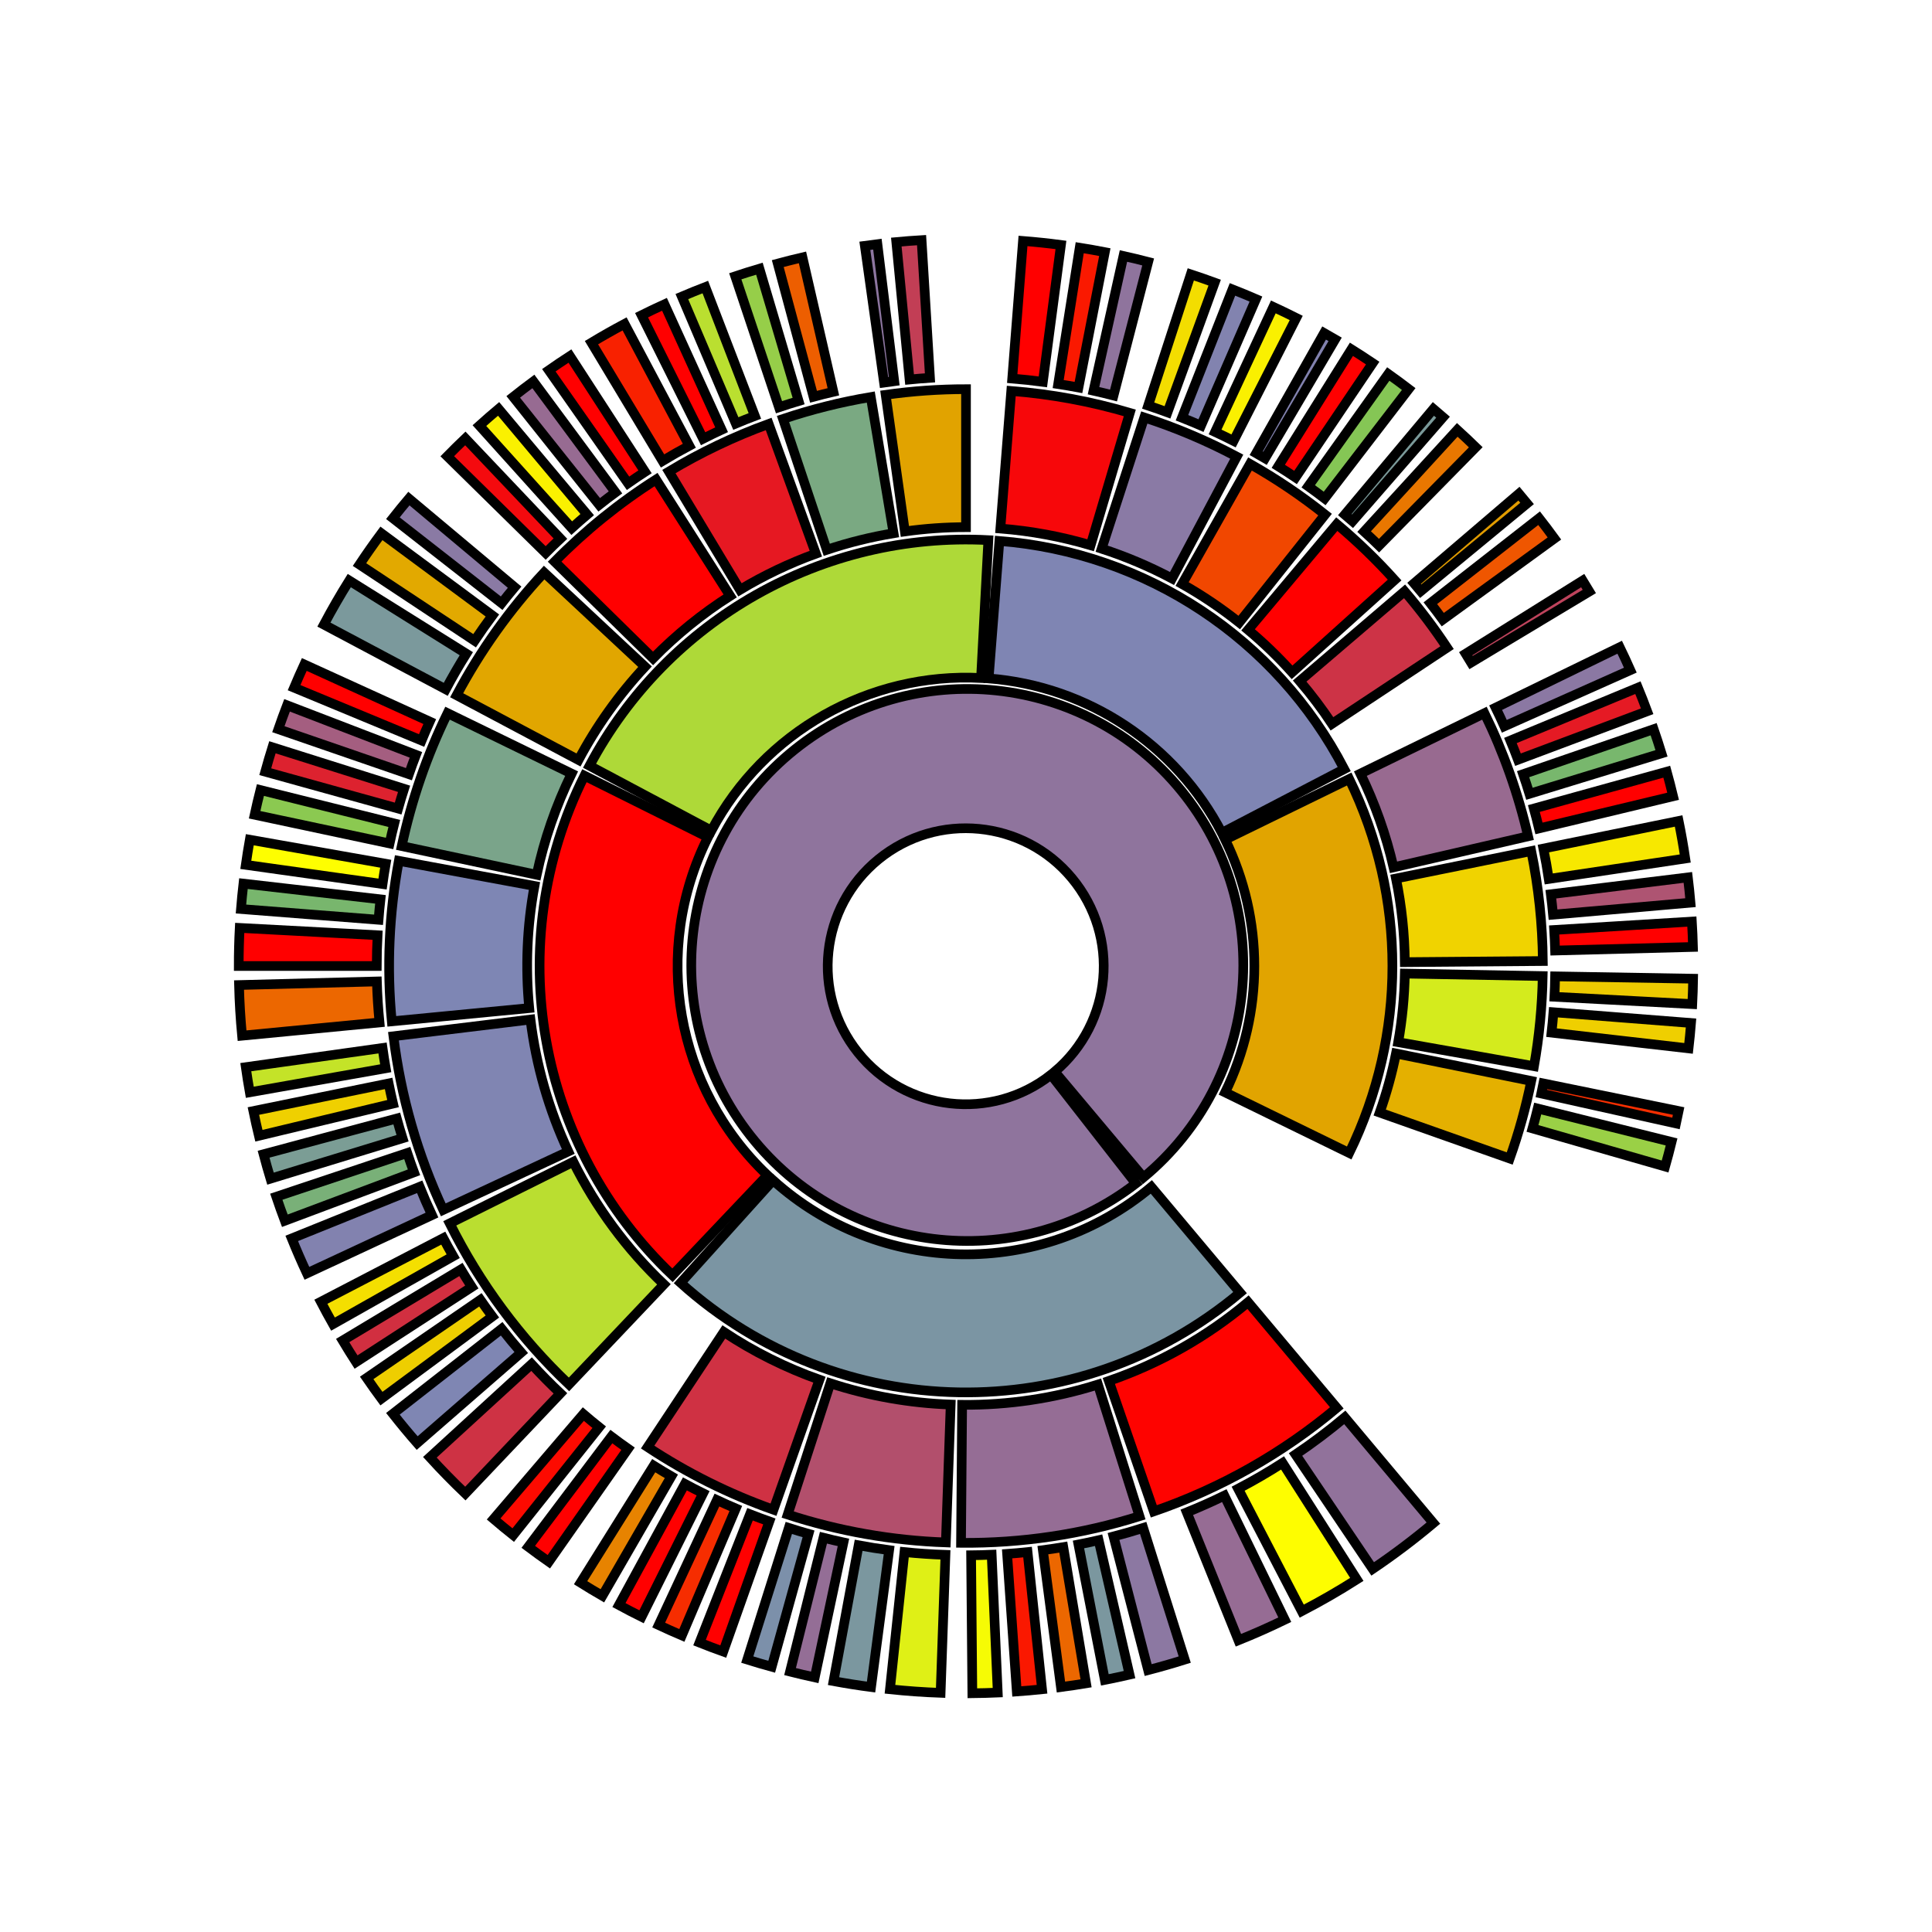
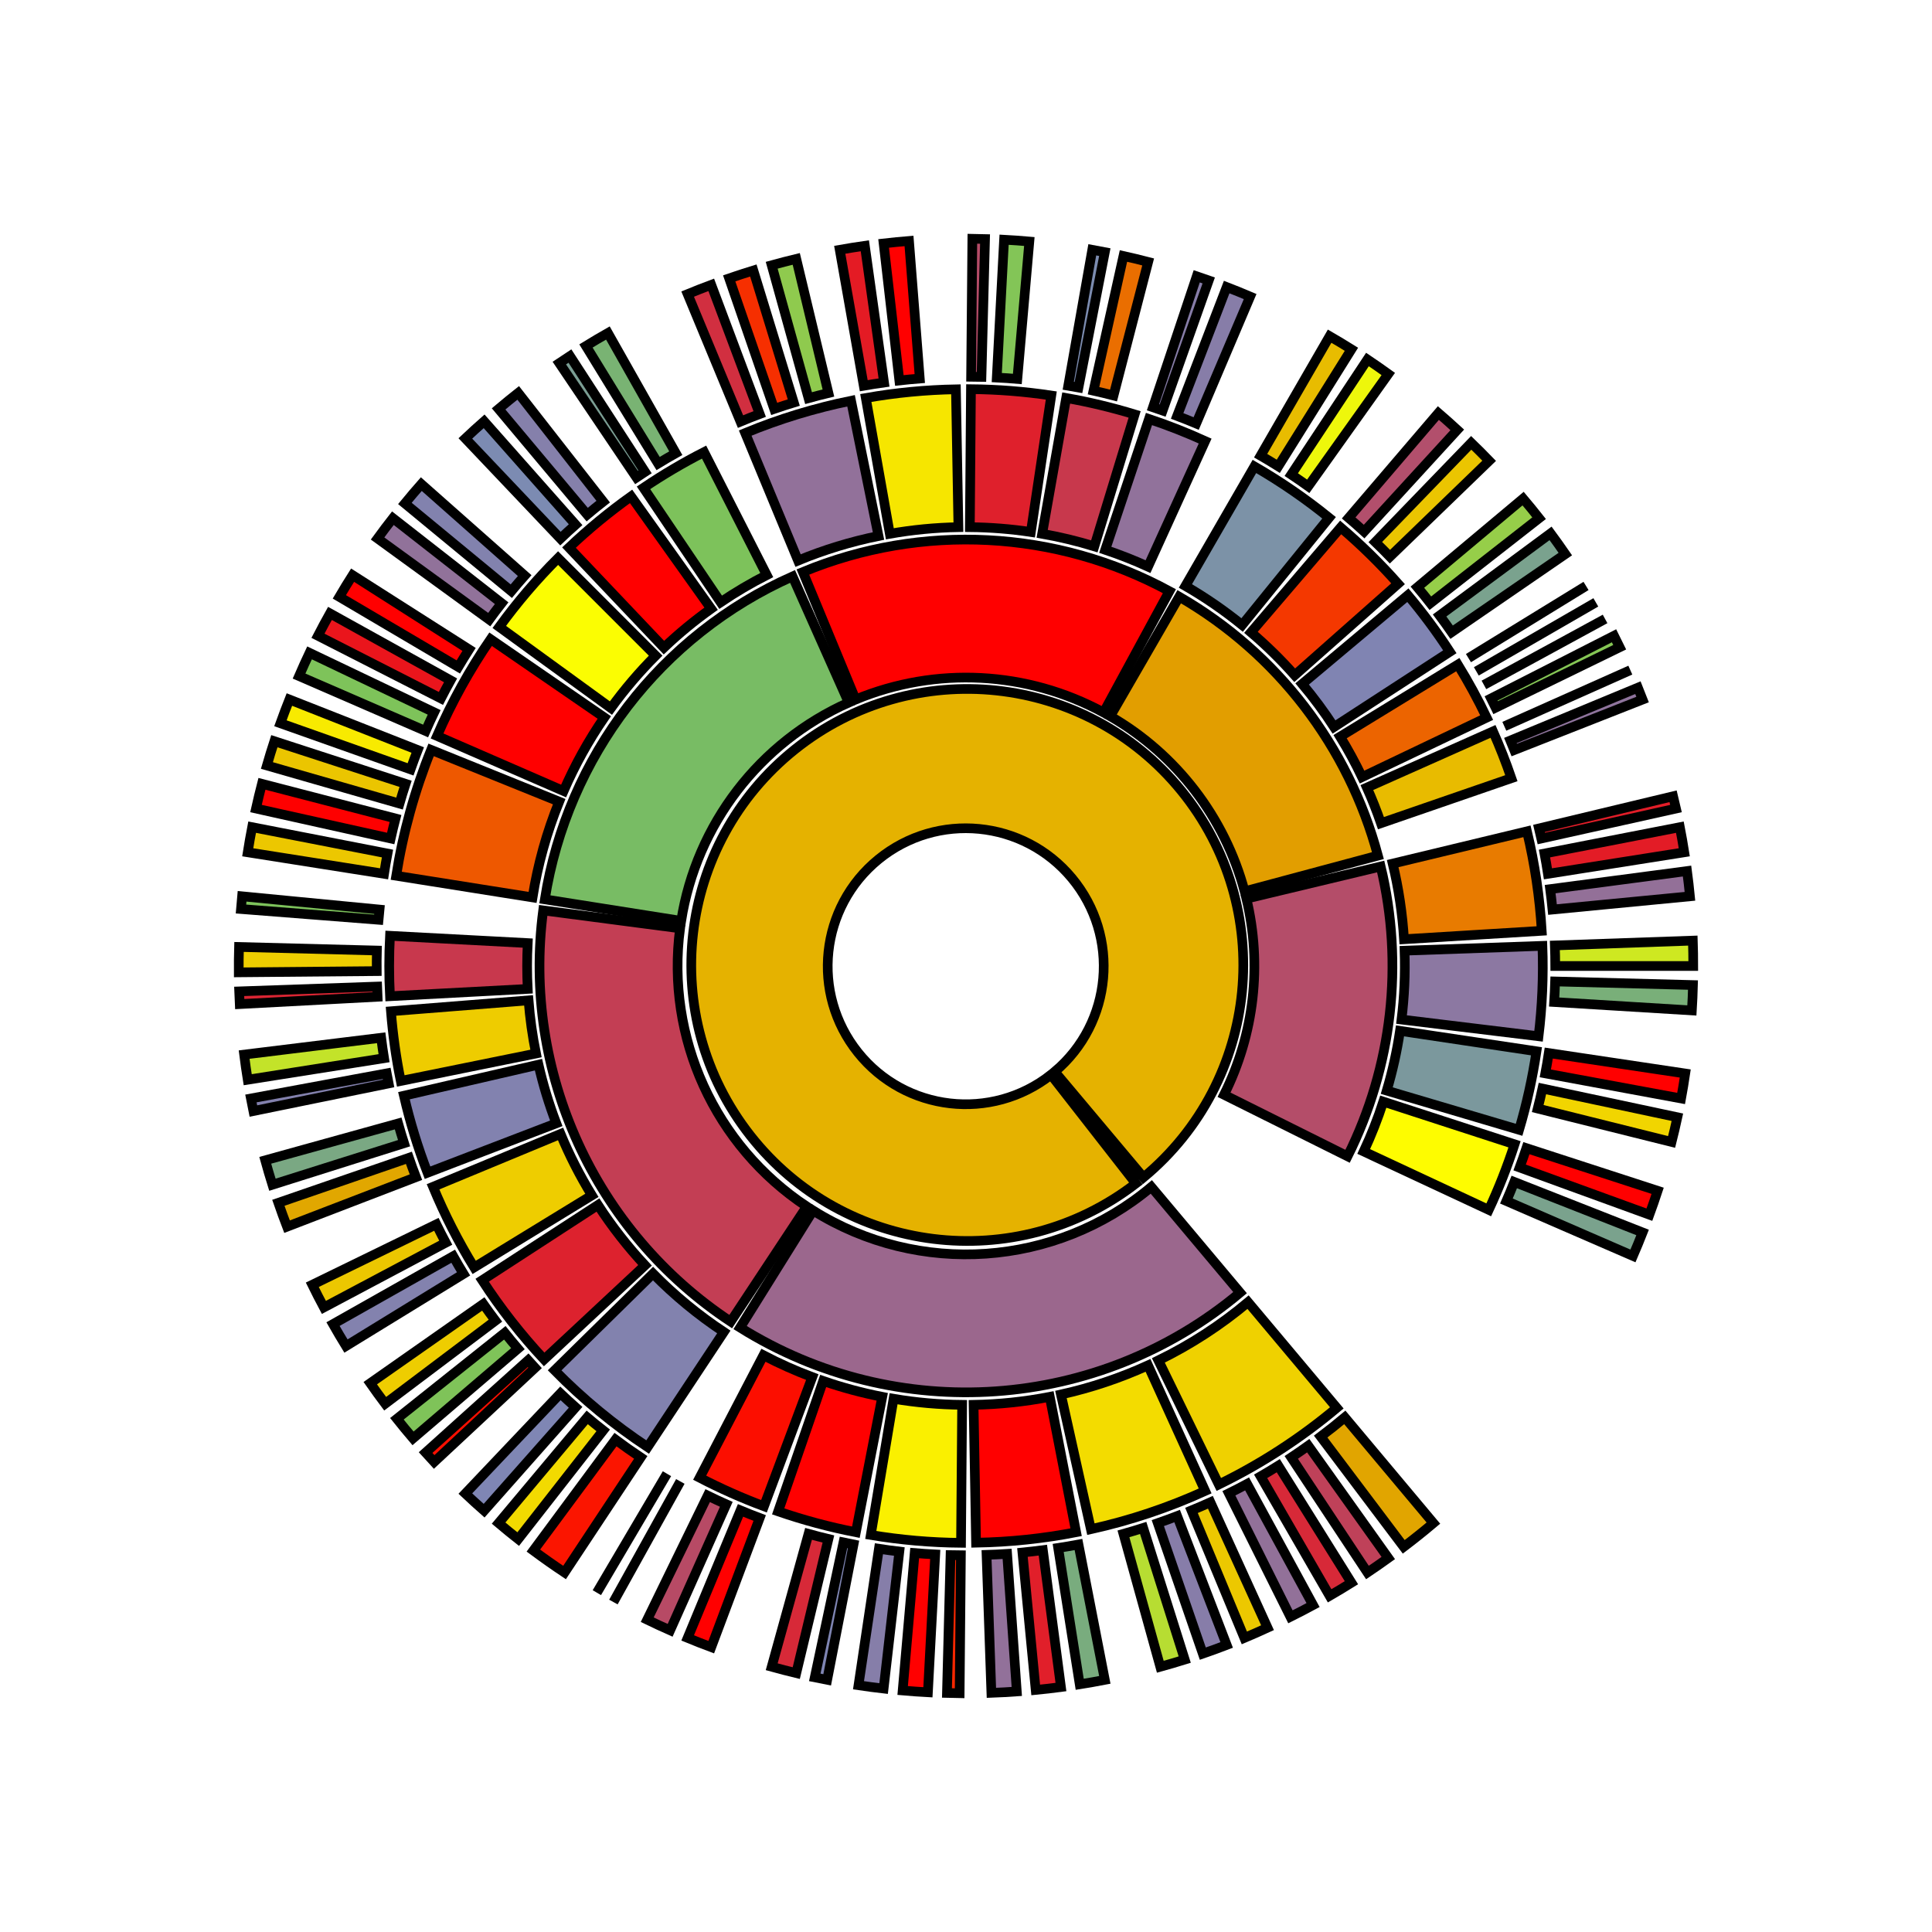
<svg xmlns="http://www.w3.org/2000/svg" width="600" height="600.0" viewBox="-7.0 -7.0 14 14">
  <defs>
</defs>
-   <path d="M0.643,0.766 A1.0,1.0,0,1,0,0.616,0.788 L1.231,1.576 A2.0,2.0,0,1,1,1.286,1.532 Z" fill="#8f749d" stroke="black" stroke-width="0.07" />
-   <path d="M-1.398,1.553 A2.09,2.09,0,0,0,1.343,1.601 L1.986,2.367 A3.09,3.09,0,0,1,-2.068,2.296 Z" fill="#7b95a3" stroke="black" stroke-width="0.07" />
-   <path d="M-1.87,-0.933 A2.09,2.09,0,0,0,-1.439,1.516 L-2.127,2.241 A3.09,3.09,0,0,1,-2.765,-1.379 Z" fill="#ff0000" stroke="black" stroke-width="0.07" />
-   <path d="M0.109,-2.087 A2.09,2.09,0,0,0,-1.845,-0.981 L-2.728,-1.451 A3.09,3.09,0,0,1,0.162,-3.086 Z" fill="#aed938" stroke="black" stroke-width="0.07" />
-   <path d="M1.854,-0.965 A2.09,2.09,0,0,0,0.164,-2.084 L0.242,-3.08 A3.09,3.09,0,0,1,2.741,-1.427 Z" fill="#7f85b3" stroke="black" stroke-width="0.07" />
-   <path d="M1.878,0.916 A2.09,2.09,0,0,0,1.878,-0.916 L2.777,-1.355 A3.09,3.09,0,0,1,2.777,1.355 Z" fill="#e1a400" stroke="black" stroke-width="0.07" />
-   <path d="M1.035,3.007 A3.18,3.18,0,0,0,2.044,2.436 L2.687,3.202 A4.18,4.18,0,0,1,1.361,3.952 Z" fill="#fe0300" stroke="black" stroke-width="0.07" />
-   <path d="M-0.028,3.18 A3.18,3.18,0,0,0,0.956,3.033 L1.257,3.987 A4.18,4.18,0,0,1,-0.036,4.18 Z" fill="#956d95" stroke="black" stroke-width="0.07" />
-   <path d="M-0.983,3.024 A3.18,3.18,0,0,0,-0.111,3.178 L-0.146,4.177 A4.18,4.18,0,0,1,-1.292,3.975 Z" fill="#b24f6c" stroke="black" stroke-width="0.07" />
-   <path d="M-1.755,2.652 A3.18,3.18,0,0,0,-1.062,2.998 L-1.395,3.94 A4.18,4.18,0,0,1,-2.307,3.486 Z" fill="#cf3143" stroke="black" stroke-width="0.07" />
-   <path d="M-2.846,1.419 A3.18,3.18,0,0,0,-2.189,2.307 L-2.877,3.032 A4.18,4.18,0,0,1,-3.741,1.865 Z" fill="#bade30" stroke="black" stroke-width="0.07" />
-   <path d="M-3.156,0.388 A3.18,3.18,0,0,0,-2.882,1.344 L-3.788,1.767 A4.18,4.18,0,0,1,-4.149,0.509 Z" fill="#8085b2" stroke="black" stroke-width="0.07" />
-   <path d="M-3.127,-0.58 A3.18,3.18,0,0,0,-3.165,0.305 L-4.161,0.401 A4.18,4.18,0,0,1,-4.11,-0.762 Z" fill="#7e86b4" stroke="black" stroke-width="0.07" />
-   <path d="M-2.858,-1.394 A3.18,3.18,0,0,0,-3.111,-0.661 L-4.089,-0.869 A4.18,4.18,0,0,1,-3.757,-1.832 Z" fill="#7aa48a" stroke="black" stroke-width="0.07" />
-   <path d="M-2.326,-2.169 A3.18,3.18,0,0,0,-2.808,-1.493 L-3.691,-1.962 A4.18,4.18,0,0,1,-3.057,-2.851 Z" fill="#e1a600" stroke="black" stroke-width="0.07" />
-   <path d="M-1.709,-2.682 A3.18,3.18,0,0,0,-2.268,-2.229 L-2.981,-2.93 A4.18,4.18,0,0,1,-2.246,-3.525 Z" fill="#ff0000" stroke="black" stroke-width="0.07" />
-   <path d="M-1.088,-2.988 A3.18,3.18,0,0,0,-1.638,-2.726 L-2.153,-3.583 A4.18,4.18,0,0,1,-1.43,-3.928 Z" fill="#e61822" stroke="black" stroke-width="0.07" />
-   <path d="M-0.525,-3.136 A3.18,3.18,0,0,0,-1.009,-3.016 L-1.326,-3.964 A4.18,4.18,0,0,1,-0.69,-4.123 Z" fill="#7aa982" stroke="black" stroke-width="0.07" />
-   <path d="M1.9471884106442917e-16,-3.18 A3.18,3.18,0,0,0,-0.443,-3.149 L-0.582,-4.139 A4.18,4.18,0,0,1,2.559511810217968e-16,-4.18 Z" fill="#e1a300" stroke="black" stroke-width="0.07" />
-   <path d="M0.903,-3.049 A3.18,3.18,0,0,0,0.249,-3.17 L0.328,-4.167 A4.18,4.18,0,0,1,1.187,-4.008 Z" fill="#f7070a" stroke="black" stroke-width="0.07" />
-   <path d="M1.493,-2.808 A3.18,3.18,0,0,0,0.983,-3.024 L1.292,-3.975 A4.18,4.18,0,0,1,1.962,-3.691 Z" fill="#8a7aa5" stroke="black" stroke-width="0.07" />
-   <path d="M1.98,-2.489 A3.18,3.18,0,0,0,1.566,-2.768 L2.058,-3.638 A4.18,4.18,0,0,1,2.602,-3.271 Z" fill="#f14700" stroke="black" stroke-width="0.07" />
-   <path d="M2.363,-2.128 A3.18,3.18,0,0,0,2.044,-2.436 L2.687,-3.202 A4.18,4.18,0,0,1,3.106,-2.797 Z" fill="#ff0000" stroke="black" stroke-width="0.07" />
-   <path d="M2.652,-1.755 A3.18,3.18,0,0,0,2.418,-2.065 L3.178,-2.715 A4.18,4.18,0,0,1,3.486,-2.307 Z" fill="#cd3346" stroke="black" stroke-width="0.07" />
-   <path d="M3.098,-0.715 A3.18,3.18,0,0,0,2.858,-1.394 L3.757,-1.832 A4.18,4.18,0,0,1,4.073,-0.94 Z" fill="#986a90" stroke="black" stroke-width="0.07" />
-   <path d="M3.18,-0.028 A3.18,3.18,0,0,0,3.116,-0.634 L4.096,-0.833 A4.18,4.18,0,0,1,4.18,-0.036 Z" fill="#f0d300" stroke="black" stroke-width="0.07" />
-   <path d="M3.132,0.552 A3.18,3.18,0,0,0,3.18,0.055 L4.179,0.073 A4.18,4.18,0,0,1,4.116,0.726 Z" fill="#d4eb1d" stroke="black" stroke-width="0.07" />
-   <path d="M2.998,1.062 A3.18,3.18,0,0,0,3.116,0.634 L4.096,0.833 A4.18,4.18,0,0,1,3.94,1.395 Z" fill="#e4b000" stroke="black" stroke-width="0.07" />
-   <path d="M2.388,3.54 A4.27,4.27,0,0,0,2.745,3.271 L3.387,4.037 A5.27,5.27,0,0,1,2.947,4.369 Z" fill="#91729b" stroke="black" stroke-width="0.07" />
-   <path d="M1.972,3.788 A4.27,4.27,0,0,0,2.294,3.601 L2.832,4.445 A5.27,5.27,0,0,1,2.433,4.675 Z" fill="#fefd00" stroke="black" stroke-width="0.07" />
-   <path d="M1.6,3.959 A4.27,4.27,0,0,0,1.872,3.838 L2.31,4.737 A5.27,5.27,0,0,1,1.974,4.886 Z" fill="#966c94" stroke="black" stroke-width="0.07" />
-   <path d="M1.069,4.134 A4.27,4.27,0,0,0,1.284,4.072 L1.585,5.026 A5.27,5.27,0,0,1,1.32,5.102 Z" fill="#8c78a2" stroke="black" stroke-width="0.07" />
-   <path d="M0.815,4.192 A4.27,4.27,0,0,0,0.961,4.161 L1.185,5.135 A5.27,5.27,0,0,1,1.006,5.173 Z" fill="#7b979f" stroke="black" stroke-width="0.07" />
-   <path d="M0.557,4.233 A4.27,4.27,0,0,0,0.705,4.211 L0.87,5.198 A5.27,5.27,0,0,1,0.688,5.225 Z" fill="#ec6700" stroke="black" stroke-width="0.07" />
-   <path d="M0.298,4.26 A4.27,4.27,0,0,0,0.446,4.247 L0.551,5.241 A5.27,5.27,0,0,1,0.368,5.257 Z" fill="#fa1800" stroke="black" stroke-width="0.07" />
-   <path d="M0.037,4.27 A4.27,4.27,0,0,0,0.186,4.266 L0.23,5.265 A5.27,5.27,0,0,1,0.046,5.27 Z" fill="#f6fb05" stroke="black" stroke-width="0.07" />
-   <path d="M-0.446,4.247 A4.27,4.27,0,0,0,-0.149,4.267 L-0.184,5.267 A5.27,5.27,0,0,1,-0.551,5.241 Z" fill="#dff016" stroke="black" stroke-width="0.07" />
-   <path d="M-0.778,4.198 A4.27,4.27,0,0,0,-0.557,4.233 L-0.688,5.225 A5.27,5.27,0,0,1,-0.96,5.182 Z" fill="#7b979f" stroke="black" stroke-width="0.07" />
-   <path d="M-1.033,4.143 A4.27,4.27,0,0,0,-0.888,4.177 L-1.096,5.155 A5.27,5.27,0,0,1,-1.275,5.113 Z" fill="#946e96" stroke="black" stroke-width="0.07" />
-   <path d="M-1.284,4.072 A4.27,4.27,0,0,0,-1.141,4.115 L-1.408,5.078 A5.27,5.27,0,0,1,-1.585,5.026 Z" fill="#7c90aa" stroke="black" stroke-width="0.07" />
-   <path d="M-1.565,3.973 A4.27,4.27,0,0,0,-1.425,4.025 L-1.759,4.968 A5.27,5.27,0,0,1,-1.931,4.903 Z" fill="#ff0000" stroke="black" stroke-width="0.07" />
-   <path d="M-1.805,3.87 A4.27,4.27,0,0,0,-1.668,3.931 L-2.059,4.851 A5.27,5.27,0,0,1,-2.227,4.776 Z" fill="#f62d00" stroke="black" stroke-width="0.07" />
-   <path d="M-2.037,3.753 A4.27,4.27,0,0,0,-1.905,3.821 L-2.351,4.716 A5.27,5.27,0,0,1,-2.515,4.631 Z" fill="#ff0000" stroke="black" stroke-width="0.07" />
-   <path d="M-2.263,3.621 A4.27,4.27,0,0,0,-2.135,3.698 L-2.635,4.564 A5.27,5.27,0,0,1,-2.793,4.469 Z" fill="#e78300" stroke="black" stroke-width="0.07" />
-   <path d="M-2.57,3.41 A4.27,4.27,0,0,0,-2.449,3.498 L-3.023,4.317 A5.27,5.27,0,0,1,-3.172,4.209 Z" fill="#ff0000" stroke="black" stroke-width="0.07" />
-   <path d="M-2.773,3.247 A4.27,4.27,0,0,0,-2.658,3.342 L-3.281,4.124 A5.27,5.27,0,0,1,-3.423,4.007 Z" fill="#fd0a00" stroke="black" stroke-width="0.07" />
-   <path d="M-3.148,2.885 A4.27,4.27,0,0,0,-2.939,3.097 L-3.628,3.823 A5.27,5.27,0,0,1,-3.885,3.56 Z" fill="#ce3244" stroke="black" stroke-width="0.07" />
-   <path d="M-3.365,2.629 A4.27,4.27,0,0,0,-3.223,2.801 L-3.977,3.457 A5.27,5.27,0,0,1,-4.153,3.245 Z" fill="#7f86b3" stroke="black" stroke-width="0.07" />
-   <path d="M-3.519,2.419 A4.27,4.27,0,0,0,-3.432,2.54 L-4.236,3.135 A5.27,5.27,0,0,1,-4.343,2.985 Z" fill="#eece00" stroke="black" stroke-width="0.07" />
-   <path d="M-3.66,2.199 A4.27,4.27,0,0,0,-3.581,2.326 L-4.42,2.87 A5.27,5.27,0,0,1,-4.517,2.714 Z" fill="#d12f40" stroke="black" stroke-width="0.07" />
-   <path d="M-3.788,1.972 A4.27,4.27,0,0,0,-3.716,2.103 L-4.587,2.595 A5.27,5.27,0,0,1,-4.675,2.433 Z" fill="#f4df00" stroke="black" stroke-width="0.07" />
-   <path d="M-3.959,1.6 A4.27,4.27,0,0,0,-3.87,1.805 L-4.776,2.227 A5.27,5.27,0,0,1,-4.886,1.974 Z" fill="#8282af" stroke="black" stroke-width="0.07" />
-   <path d="M-4.049,1.355 A4.27,4.27,0,0,0,-4,1.495 L-4.936,1.846 A5.27,5.27,0,0,1,-4.998,1.672 Z" fill="#79b078" stroke="black" stroke-width="0.07" />
-   <path d="M-4.125,1.105 A4.27,4.27,0,0,0,-4.083,1.248 L-5.04,1.541 A5.27,5.27,0,0,1,-5.09,1.364 Z" fill="#7b9d95" stroke="black" stroke-width="0.07" />
-   <path d="M-4.184,0.851 A4.27,4.27,0,0,0,-4.152,0.997 L-5.124,1.23 A5.27,5.27,0,0,1,-5.164,1.051 Z" fill="#efd000" stroke="black" stroke-width="0.07" />
-   <path d="M-4.228,0.594 A4.27,4.27,0,0,0,-4.205,0.741 L-5.19,0.915 A5.27,5.27,0,0,1,-5.219,0.733 Z" fill="#c4e328" stroke="black" stroke-width="0.07" />
-   <path d="M-4.269,0.112 A4.27,4.27,0,0,0,-4.25,0.409 L-5.246,0.505 A5.27,5.27,0,0,1,-5.268,0.138 Z" fill="#ec6700" stroke="black" stroke-width="0.07" />
-   <path d="M-4.264,-0.223 A4.27,4.27,0,0,0,-4.27,-5.229241832359199e-16 L-5.27,-6.453888631506552e-16 A5.27,5.27,0,0,1,-5.263,-0.276 Z" fill="#ff0000" stroke="black" stroke-width="0.07" />
-   <path d="M-4.243,-0.483 A4.27,4.27,0,0,0,-4.257,-0.335 L-5.254,-0.413 A5.27,5.27,0,0,1,-5.236,-0.597 Z" fill="#78b66d" stroke="black" stroke-width="0.07" />
-   <path d="M-4.205,-0.741 A4.27,4.27,0,0,0,-4.228,-0.594 L-5.219,-0.733 A5.27,5.27,0,0,1,-5.19,-0.915 Z" fill="#fefe00" stroke="black" stroke-width="0.07" />
-   <path d="M-4.143,-1.033 A4.27,4.27,0,0,0,-4.177,-0.888 L-5.155,-1.096 A5.27,5.27,0,0,1,-5.113,-1.275 Z" fill="#8bc951" stroke="black" stroke-width="0.07" />
-   <path d="M-4.072,-1.284 A4.27,4.27,0,0,0,-4.115,-1.141 L-5.078,-1.408 A5.27,5.27,0,0,1,-5.026,-1.585 Z" fill="#dd222f" stroke="black" stroke-width="0.07" />
-   <path d="M-3.986,-1.53 A4.27,4.27,0,0,0,-4.037,-1.39 L-4.983,-1.716 A5.27,5.27,0,0,1,-4.92,-1.889 Z" fill="#a45e80" stroke="black" stroke-width="0.07" />
-   <path d="M-3.886,-1.771 A4.27,4.27,0,0,0,-3.945,-1.634 L-4.869,-2.017 A5.27,5.27,0,0,1,-4.795,-2.185 Z" fill="#ff0000" stroke="black" stroke-width="0.07" />
-   <path d="M-3.621,-2.263 A4.27,4.27,0,0,0,-3.77,-2.005 L-4.653,-2.474 A5.27,5.27,0,0,1,-4.469,-2.793 Z" fill="#7b999c" stroke="black" stroke-width="0.07" />
-   <path d="M-3.432,-2.54 A4.27,4.27,0,0,0,-3.561,-2.357 L-4.395,-2.909 A5.27,5.27,0,0,1,-4.236,-3.135 Z" fill="#e2a900" stroke="black" stroke-width="0.07" />
-   <path d="M-3.271,-2.745 A4.27,4.27,0,0,0,-3.365,-2.629 L-4.153,-3.245 A5.27,5.27,0,0,1,-4.037,-3.387 Z" fill="#8a7aa4" stroke="black" stroke-width="0.07" />
-   <path d="M-2.939,-3.097 A4.27,4.27,0,0,0,-3.046,-2.993 L-3.759,-3.694 A5.27,5.27,0,0,1,-3.628,-3.823 Z" fill="#f40a0e" stroke="black" stroke-width="0.07" />
-   <path d="M-2.745,-3.271 A4.27,4.27,0,0,0,-2.857,-3.173 L-3.526,-3.916 A5.27,5.27,0,0,1,-3.387,-4.037 Z" fill="#faf100" stroke="black" stroke-width="0.07" />
-   <path d="M-2.54,-3.432 A4.27,4.27,0,0,0,-2.658,-3.342 L-3.281,-4.124 A5.27,5.27,0,0,1,-3.135,-4.236 Z" fill="#976b92" stroke="black" stroke-width="0.07" />
-   <path d="M-2.326,-3.581 A4.27,4.27,0,0,0,-2.449,-3.498 L-3.023,-4.317 A5.27,5.27,0,0,1,-2.87,-4.42 Z" fill="#ff0000" stroke="black" stroke-width="0.07" />
-   <path d="M-2.005,-3.77 A4.27,4.27,0,0,0,-2.199,-3.66 L-2.714,-4.517 A5.27,5.27,0,0,1,-2.474,-4.653 Z" fill="#f82100" stroke="black" stroke-width="0.07" />
-   <path d="M-1.771,-3.886 A4.27,4.27,0,0,0,-1.905,-3.821 L-2.351,-4.716 A5.27,5.27,0,0,1,-2.185,-4.795 Z" fill="#ff0000" stroke="black" stroke-width="0.07" />
-   <path d="M-1.53,-3.986 A4.27,4.27,0,0,0,-1.668,-3.931 L-2.059,-4.851 A5.27,5.27,0,0,1,-1.889,-4.92 Z" fill="#badf30" stroke="black" stroke-width="0.07" />
-   <path d="M-1.213,-4.094 A4.27,4.27,0,0,0,-1.355,-4.049 L-1.672,-4.998 A5.27,5.27,0,0,1,-1.497,-5.053 Z" fill="#96ce49" stroke="black" stroke-width="0.07" />
-   <path d="M-0.961,-4.161 A4.27,4.27,0,0,0,-1.105,-4.125 L-1.364,-5.09 A5.27,5.27,0,0,1,-1.185,-5.135 Z" fill="#ed5e00" stroke="black" stroke-width="0.07" />
-   <path d="M-0.52,-4.238 A4.27,4.27,0,0,0,-0.594,-4.228 L-0.733,-5.219 A5.27,5.27,0,0,1,-0.642,-5.231 Z" fill="#8d76a0" stroke="black" stroke-width="0.07" />
-   <path d="M-0.261,-4.262 A4.27,4.27,0,0,0,-0.409,-4.25 L-0.505,-5.246 A5.27,5.27,0,0,1,-0.322,-5.26 Z" fill="#c23e55" stroke="black" stroke-width="0.07" />
-   <path d="M0.557,-4.233 A4.27,4.27,0,0,0,0.335,-4.257 L0.413,-5.254 A5.27,5.27,0,0,1,0.688,-5.225 Z" fill="#ff0000" stroke="black" stroke-width="0.07" />
-   <path d="M0.815,-4.192 A4.27,4.27,0,0,0,0.668,-4.217 L0.824,-5.205 A5.27,5.27,0,0,1,1.006,-5.173 Z" fill="#fa1900" stroke="black" stroke-width="0.07" />
-   <path d="M1.069,-4.134 A4.27,4.27,0,0,0,0.924,-4.169 L1.141,-5.145 A5.27,5.27,0,0,1,1.32,-5.102 Z" fill="#8f749d" stroke="black" stroke-width="0.07" />
-   <path d="M1.46,-4.012 A4.27,4.27,0,0,0,1.32,-4.061 L1.629,-5.012 A5.27,5.27,0,0,1,1.802,-4.952 Z" fill="#f3dd00" stroke="black" stroke-width="0.07" />
-   <path d="M1.703,-3.916 A4.27,4.27,0,0,0,1.565,-3.973 L1.931,-4.903 A5.27,5.27,0,0,1,2.101,-4.833 Z" fill="#8283af" stroke="black" stroke-width="0.07" />
-   <path d="M1.939,-3.805 A4.27,4.27,0,0,0,1.805,-3.87 L2.227,-4.776 A5.27,5.27,0,0,1,2.393,-4.696 Z" fill="#faf000" stroke="black" stroke-width="0.07" />
-   <path d="M2.167,-3.679 A4.27,4.27,0,0,0,2.103,-3.716 L2.595,-4.587 A5.27,5.27,0,0,1,2.675,-4.541 Z" fill="#8282af" stroke="black" stroke-width="0.07" />
-   <path d="M2.388,-3.54 A4.27,4.27,0,0,0,2.263,-3.621 L2.793,-4.469 A5.27,5.27,0,0,1,2.947,-4.369 Z" fill="#ff0000" stroke="black" stroke-width="0.07" />
-   <path d="M2.599,-3.388 A4.27,4.27,0,0,0,2.48,-3.476 L3.06,-4.29 A5.27,5.27,0,0,1,3.208,-4.181 Z" fill="#85c655" stroke="black" stroke-width="0.07" />
-   <path d="M2.801,-3.223 A4.27,4.27,0,0,0,2.745,-3.271 L3.387,-4.037 A5.27,5.27,0,0,1,3.457,-3.977 Z" fill="#7b9a9a" stroke="black" stroke-width="0.07" />
-   <path d="M2.993,-3.046 A4.27,4.27,0,0,0,2.885,-3.148 L3.56,-3.885 A5.27,5.27,0,0,1,3.694,-3.759 Z" fill="#e97700" stroke="black" stroke-width="0.07" />
-   <path d="M3.295,-2.716 A4.27,4.27,0,0,0,3.247,-2.773 L4.007,-3.423 A5.27,5.27,0,0,1,4.066,-3.352 Z" fill="#e29c00" stroke="black" stroke-width="0.07" />
-   <path d="M3.455,-2.51 A4.27,4.27,0,0,0,3.365,-2.629 L4.153,-3.245 A5.27,5.27,0,0,1,4.264,-3.098 Z" fill="#ef5600" stroke="black" stroke-width="0.07" />
-   <path d="M3.66,-2.199 A4.27,4.27,0,0,0,3.621,-2.263 L4.469,-2.793 A5.27,5.27,0,0,1,4.517,-2.714 Z" fill="#be435c" stroke="black" stroke-width="0.07" />
-   <path d="M3.901,-1.737 A4.27,4.27,0,0,0,3.838,-1.872 L4.737,-2.31 A5.27,5.27,0,0,1,4.814,-2.144 Z" fill="#8b78a3" stroke="black" stroke-width="0.07" />
-   <path d="M4,-1.495 A4.27,4.27,0,0,0,3.945,-1.634 L4.869,-2.017 A5.27,5.27,0,0,1,4.936,-1.846 Z" fill="#e51a24" stroke="black" stroke-width="0.07" />
-   <path d="M4.083,-1.248 A4.27,4.27,0,0,0,4.037,-1.39 L4.983,-1.716 A5.27,5.27,0,0,1,5.04,-1.541 Z" fill="#78b76d" stroke="black" stroke-width="0.07" />
-   <path d="M4.152,-0.997 A4.27,4.27,0,0,0,4.115,-1.141 L5.078,-1.408 A5.27,5.27,0,0,1,5.124,-1.23 Z" fill="#ff0000" stroke="black" stroke-width="0.07" />
-   <path d="M4.223,-0.631 A4.27,4.27,0,0,0,4.184,-0.851 L5.164,-1.051 A5.27,5.27,0,0,1,5.212,-0.779 Z" fill="#f7e800" stroke="black" stroke-width="0.07" />
-   <path d="M4.254,-0.372 A4.27,4.27,0,0,0,4.238,-0.52 L5.231,-0.642 A5.27,5.27,0,0,1,5.25,-0.459 Z" fill="#ae5472" stroke="black" stroke-width="0.07" />
-   <path d="M4.269,-0.112 A4.27,4.27,0,0,0,4.262,-0.261 L5.26,-0.322 A5.27,5.27,0,0,1,5.268,-0.138 Z" fill="#ff0000" stroke="black" stroke-width="0.07" />
-   <path d="M4.264,0.223 A4.27,4.27,0,0,0,4.269,0.075 L5.269,0.092 A5.27,5.27,0,0,1,5.263,0.276 Z" fill="#edca00" stroke="black" stroke-width="0.07" />
-   <path d="M4.243,0.483 A4.27,4.27,0,0,0,4.257,0.335 L5.254,0.413 A5.27,5.27,0,0,1,5.236,0.597 Z" fill="#efcf00" stroke="black" stroke-width="0.07" />
-   <path d="M4.169,0.924 A4.27,4.27,0,0,0,4.184,0.851 L5.164,1.051 A5.27,5.27,0,0,1,5.145,1.141 Z" fill="#f62e00" stroke="black" stroke-width="0.07" />
-   <path d="M4.105,1.177 A4.27,4.27,0,0,0,4.143,1.033 L5.113,1.275 A5.27,5.27,0,0,1,5.066,1.453 Z" fill="#9ad046" stroke="black" stroke-width="0.07" />
+   <path d="M0.643,0.766 A1.0,1.0,0,1,0,0.616,0.788 L1.231,1.576 A2.0,2.0,0,1,1,1.286,1.532 Z" fill="#e5b200" stroke="black" stroke-width="0.07" />
+   <path d="M-1.108,1.772 A2.09,2.09,0,0,0,1.343,1.601 L1.986,2.367 A3.09,3.09,0,0,1,-1.637,2.62 Z" fill="#9b678d" stroke="black" stroke-width="0.07" />
+   <path d="M-2.072,-0.273 A2.09,2.09,0,0,0,-1.154,1.743 L-1.705,2.577 A3.09,3.09,0,0,1,-3.064,-0.403 Z" fill="#c33e54" stroke="black" stroke-width="0.07" />
+   <path d="M-0.85,-1.909 A2.09,2.09,0,0,0,-2.064,-0.327 L-3.052,-0.483 A3.09,3.09,0,0,1,-1.257,-2.823 Z" fill="#78bc64" stroke="black" stroke-width="0.07" />
+   <path d="M0.997,-1.837 A2.09,2.09,0,0,0,-0.8,-1.931 L-1.182,-2.855 A3.09,3.09,0,0,1,1.474,-2.716 Z" fill="#ff0000" stroke="black" stroke-width="0.07" />
+   <path d="M2.019,-0.541 A2.09,2.09,0,0,0,1.045,-1.81 L1.545,-2.676 A3.09,3.09,0,0,1,2.985,-0.8 Z" fill="#e29e00" stroke="black" stroke-width="0.07" />
+   <path d="M1.87,0.933 A2.09,2.09,0,0,0,2.032,-0.488 L3.005,-0.721 A3.09,3.09,0,0,1,2.765,1.379 Z" fill="#b44d69" stroke="black" stroke-width="0.07" />
+   <path d="M1.394,2.858 A3.18,3.18,0,0,0,2.044,2.436 L2.687,3.202 A4.18,4.18,0,0,1,1.832,3.757 Z" fill="#efd100" stroke="black" stroke-width="0.07" />
+   <path d="M0.688,3.105 A3.18,3.18,0,0,0,1.319,2.894 L1.733,3.804 A4.18,4.18,0,0,1,0.905,4.081 Z" fill="#f3dc00" stroke="black" stroke-width="0.07" />
+   <path d="M0.055,3.18 A3.18,3.18,0,0,0,0.607,3.122 L0.798,4.103 A4.18,4.18,0,0,1,0.073,4.179 Z" fill="#ff0000" stroke="black" stroke-width="0.07" />
+   <path d="M-0.525,3.136 A3.18,3.18,0,0,0,-0.028,3.18 L-0.036,4.18 A4.18,4.18,0,0,1,-0.69,4.123 Z" fill="#faf000" stroke="black" stroke-width="0.07" />
+   <path d="M-1.035,3.007 A3.18,3.18,0,0,0,-0.607,3.122 L-0.798,4.103 A4.18,4.18,0,0,1,-1.361,3.952 Z" fill="#ff0000" stroke="black" stroke-width="0.07" />
+   <path d="M-1.468,2.821 A3.18,3.18,0,0,0,-1.114,2.979 L-1.464,3.915 A4.18,4.18,0,0,1,-1.93,3.708 Z" fill="#fc0e00" stroke="black" stroke-width="0.07" />
+   <path d="M-2.268,2.229 A3.18,3.18,0,0,0,-1.755,2.652 L-2.307,3.486 A4.18,4.18,0,0,1,-2.981,2.93 Z" fill="#8282ae" stroke="black" stroke-width="0.07" />
+   <path d="M-2.667,1.732 A3.18,3.18,0,0,0,-2.326,2.169 L-3.057,2.851 A4.18,4.18,0,0,1,-3.506,2.277 Z" fill="#dd222e" stroke="black" stroke-width="0.07" />
+   <path d="M-2.938,1.217 A3.18,3.18,0,0,0,-2.711,1.662 L-3.564,2.184 A4.18,4.18,0,0,1,-3.862,1.6 Z" fill="#eecd00" stroke="black" stroke-width="0.07" />
+   <path d="M-3.098,0.715 A3.18,3.18,0,0,0,-2.969,1.14 L-3.902,1.498 A4.18,4.18,0,0,1,-4.073,0.94 Z" fill="#8282af" stroke="black" stroke-width="0.07" />
+   <path d="M-3.17,0.249 A3.18,3.18,0,0,0,-3.116,0.634 L-4.096,0.833 A4.18,4.18,0,0,1,-4.167,0.328 Z" fill="#eecc00" stroke="black" stroke-width="0.07" />
+   <path d="M-3.176,-0.166 A3.18,3.18,0,0,0,-3.176,0.166 L-4.174,0.219 A4.18,4.18,0,0,1,-4.174,-0.219 Z" fill="#c8384d" stroke="black" stroke-width="0.07" />
+   <path d="M-2.948,-1.191 A3.18,3.18,0,0,0,-3.141,-0.497 L-4.129,-0.654 A4.18,4.18,0,0,1,-3.876,-1.566 Z" fill="#ee5800" stroke="black" stroke-width="0.07" />
+   <path d="M-2.621,-1.801 A3.18,3.18,0,0,0,-2.916,-1.268 L-3.833,-1.667 A4.18,4.18,0,0,1,-3.445,-2.368 Z" fill="#ff0000" stroke="black" stroke-width="0.07" />
+   <path d="M-2.249,-2.249 A3.18,3.18,0,0,0,-2.573,-1.869 L-3.382,-2.457 A4.18,4.18,0,0,1,-2.956,-2.956 Z" fill="#fbfd02" stroke="black" stroke-width="0.07" />
+   <path d="M-1.847,-2.589 A3.18,3.18,0,0,0,-2.189,-2.307 L-2.877,-3.032 A4.18,4.18,0,0,1,-2.427,-3.403 Z" fill="#ff0000" stroke="black" stroke-width="0.07" />
+   <path d="M-1.444,-2.833 A3.18,3.18,0,0,0,-1.778,-2.636 L-2.337,-3.465 A4.18,4.18,0,0,1,-1.898,-3.724 Z" fill="#7dc25b" stroke="black" stroke-width="0.07" />
+   <path d="M-0.634,-3.116 A3.18,3.18,0,0,0,-1.217,-2.938 L-1.6,-3.862 A4.18,4.18,0,0,1,-0.833,-4.096 Z" fill="#92719a" stroke="black" stroke-width="0.07" />
+   <path d="M-0.055,-3.18 A3.18,3.18,0,0,0,-0.552,-3.132 L-0.726,-4.116 A4.18,4.18,0,0,1,-0.073,-4.179 Z" fill="#f6e600" stroke="black" stroke-width="0.07" />
+   <path d="M0.47,-3.145 A3.18,3.18,0,0,0,0.028,-3.18 L0.036,-4.18 A4.18,4.18,0,0,1,0.618,-4.134 Z" fill="#df202c" stroke="black" stroke-width="0.07" />
+   <path d="M0.93,-3.041 A3.18,3.18,0,0,0,0.552,-3.132 L0.726,-4.116 A4.18,4.18,0,0,1,1.222,-3.997 Z" fill="#c8384c" stroke="black" stroke-width="0.07" />
+   <path d="M1.319,-2.894 A3.18,3.18,0,0,0,1.009,-3.016 L1.326,-3.964 A4.18,4.18,0,0,1,1.733,-3.804 Z" fill="#91729b" stroke="black" stroke-width="0.07" />
+   <path d="M2.001,-2.471 A3.18,3.18,0,0,0,1.59,-2.754 L2.09,-3.62 A4.18,4.18,0,0,1,2.631,-3.248 Z" fill="#7c92a7" stroke="black" stroke-width="0.07" />
+   <path d="M2.382,-2.107 A3.18,3.18,0,0,0,2.065,-2.418 L2.715,-3.178 A4.18,4.18,0,0,1,3.131,-2.77 Z" fill="#f43800" stroke="black" stroke-width="0.07" />
+   <path d="M2.667,-1.732 A3.18,3.18,0,0,0,2.436,-2.044 L3.202,-2.687 A4.18,4.18,0,0,1,3.506,-2.277 Z" fill="#8084b2" stroke="black" stroke-width="0.07" />
+   <path d="M2.87,-1.369 A3.18,3.18,0,0,0,2.711,-1.662 L3.564,-2.184 A4.18,4.18,0,0,1,3.773,-1.8 Z" fill="#ec6400" stroke="black" stroke-width="0.07" />
+   <path d="M3.007,-1.035 A3.18,3.18,0,0,0,2.905,-1.293 L3.819,-1.7 A4.18,4.18,0,0,1,3.952,-1.361 Z" fill="#e8bb00" stroke="black" stroke-width="0.07" />
+   <path d="M3.174,-0.194 A3.18,3.18,0,0,0,3.092,-0.742 L4.065,-0.976 A4.18,4.18,0,0,1,4.172,-0.255 Z" fill="#e87b00" stroke="black" stroke-width="0.07" />
+   <path d="M3.156,0.388 A3.18,3.18,0,0,0,3.178,-0.111 L4.177,-0.146 A4.18,4.18,0,0,1,4.149,0.509 Z" fill="#8c78a2" stroke="black" stroke-width="0.07" />
+   <path d="M3.049,0.903 A3.18,3.18,0,0,0,3.145,0.47 L4.134,0.618 A4.18,4.18,0,0,1,4.008,1.187 Z" fill="#7b989d" stroke="black" stroke-width="0.07" />
+   <path d="M2.882,1.344 A3.18,3.18,0,0,0,3.024,0.983 L3.975,1.292 A4.18,4.18,0,0,1,3.788,1.767 Z" fill="#fefc00" stroke="black" stroke-width="0.07" />
+   <path d="M2.57,3.41 A4.27,4.27,0,0,0,2.745,3.271 L3.387,4.037 A5.27,5.27,0,0,1,3.172,4.209 Z" fill="#e1a500" stroke="black" stroke-width="0.07" />
+   <path d="M2.357,3.561 A4.27,4.27,0,0,0,2.48,3.476 L3.06,4.29 A5.27,5.27,0,0,1,2.909,4.395 Z" fill="#bf4159" stroke="black" stroke-width="0.07" />
+   <path d="M2.135,3.698 A4.27,4.27,0,0,0,2.263,3.621 L2.793,4.469 A5.27,5.27,0,0,1,2.635,4.564 Z" fill="#d72938" stroke="black" stroke-width="0.07" />
+   <path d="M1.905,3.821 A4.27,4.27,0,0,0,2.037,3.753 L2.515,4.631 A5.27,5.27,0,0,1,2.351,4.716 Z" fill="#927199" stroke="black" stroke-width="0.07" />
+   <path d="M1.634,3.945 A4.27,4.27,0,0,0,1.771,3.886 L2.185,4.795 A5.27,5.27,0,0,1,2.017,4.869 Z" fill="#ecc800" stroke="black" stroke-width="0.07" />
+   <path d="M1.39,4.037 A4.27,4.27,0,0,0,1.53,3.986 L1.889,4.92 A5.27,5.27,0,0,1,1.716,4.983 Z" fill="#877da9" stroke="black" stroke-width="0.07" />
+   <path d="M1.141,4.115 A4.27,4.27,0,0,0,1.284,4.072 L1.585,5.026 A5.27,5.27,0,0,1,1.408,5.078 Z" fill="#b7dd32" stroke="black" stroke-width="0.07" />
+   <path d="M0.668,4.217 A4.27,4.27,0,0,0,0.815,4.192 L1.006,5.173 A5.27,5.27,0,0,1,0.824,5.205 Z" fill="#79ac7e" stroke="black" stroke-width="0.07" />
+   <path d="M0.409,4.25 A4.27,4.27,0,0,0,0.557,4.233 L0.688,5.225 A5.27,5.27,0,0,1,0.505,5.246 Z" fill="#e11f2a" stroke="black" stroke-width="0.07" />
+   <path d="M0.149,4.267 A4.27,4.27,0,0,0,0.298,4.26 L0.368,5.257 A5.27,5.27,0,0,1,0.184,5.267 Z" fill="#92719a" stroke="black" stroke-width="0.07" />
+   <path d="M-0.112,4.269 A4.27,4.27,0,0,0,-0.037,4.27 L-0.046,5.27 A5.27,5.27,0,0,1,-0.138,5.268 Z" fill="#f72700" stroke="black" stroke-width="0.07" />
+   <path d="M-0.372,4.254 A4.27,4.27,0,0,0,-0.223,4.264 L-0.276,5.263 A5.27,5.27,0,0,1,-0.459,5.25 Z" fill="#ff0000" stroke="black" stroke-width="0.07" />
+   <path d="M-0.631,4.223 A4.27,4.27,0,0,0,-0.483,4.243 L-0.597,5.236 A5.27,5.27,0,0,1,-0.779,5.212 Z" fill="#867ea9" stroke="black" stroke-width="0.07" />
+   <path d="M-0.888,4.177 A4.27,4.27,0,0,0,-0.815,4.192 L-1.006,5.173 A5.27,5.27,0,0,1,-1.096,5.155 Z" fill="#7f85b3" stroke="black" stroke-width="0.07" />
+   <path d="M-1.141,4.115 A4.27,4.27,0,0,0,-0.997,4.152 L-1.23,5.124 A5.27,5.27,0,0,1,-1.408,5.078 Z" fill="#d72938" stroke="black" stroke-width="0.07" />
+   <path d="M-1.634,3.945 A4.27,4.27,0,0,0,-1.495,4 L-1.846,4.936 A5.27,5.27,0,0,1,-2.017,4.869 Z" fill="#ff0000" stroke="black" stroke-width="0.07" />
+   <path d="M-1.872,3.838 A4.27,4.27,0,0,0,-1.737,3.901 L-2.144,4.814 A5.27,5.27,0,0,1,-2.31,4.737 Z" fill="#b74a65" stroke="black" stroke-width="0.07" />
+   <path d="M-2.07,3.735 A4.27,4.27,0,0,0,-2.07,3.735 L-2.555,4.609 A5.27,5.27,0,1,1,-2.555,4.609 Z" fill="#8a79a4" stroke="black" stroke-width="0.07" />
+   <path d="M-2.167,3.679 A4.27,4.27,0,0,0,-2.167,3.679 L-2.675,4.541 A5.27,5.27,0,1,1,-2.675,4.541 Z" fill="#c04058" stroke="black" stroke-width="0.07" />
+   <path d="M-2.54,3.432 A4.27,4.27,0,0,0,-2.357,3.561 L-2.909,4.395 A5.27,5.27,0,0,1,-3.135,4.236 Z" fill="#fb1500" stroke="black" stroke-width="0.07" />
+   <path d="M-2.745,3.271 A4.27,4.27,0,0,0,-2.629,3.365 L-3.245,4.153 A5.27,5.27,0,0,1,-3.387,4.037 Z" fill="#f2da00" stroke="black" stroke-width="0.07" />
+   <path d="M-2.939,3.097 A4.27,4.27,0,0,0,-2.829,3.198 L-3.492,3.947 A5.27,5.27,0,0,1,-3.628,3.823 Z" fill="#7f86b4" stroke="black" stroke-width="0.07" />
+   <path d="M-3.173,2.857 A4.27,4.27,0,0,0,-3.123,2.912 L-3.854,3.594 A5.27,5.27,0,0,1,-3.916,3.526 Z" fill="#fc0f00" stroke="black" stroke-width="0.07" />
+   <path d="M-3.342,2.658 A4.27,4.27,0,0,0,-3.247,2.773 L-4.007,3.423 A5.27,5.27,0,0,1,-4.124,3.281 Z" fill="#7fc359" stroke="black" stroke-width="0.07" />
+   <path d="M-3.498,2.449 A4.27,4.27,0,0,0,-3.41,2.57 L-4.209,3.172 A5.27,5.27,0,0,1,-4.317,3.023 Z" fill="#eecd00" stroke="black" stroke-width="0.07" />
+   <path d="M-3.716,2.103 A4.27,4.27,0,0,0,-3.641,2.231 L-4.493,2.754 A5.27,5.27,0,0,1,-4.587,2.595 Z" fill="#8382ae" stroke="black" stroke-width="0.07" />
+   <path d="M-3.838,1.872 A4.27,4.27,0,0,0,-3.77,2.005 L-4.653,2.474 A5.27,5.27,0,0,1,-4.737,2.31 Z" fill="#ecc700" stroke="black" stroke-width="0.07" />
+   <path d="M-4.037,1.39 A4.27,4.27,0,0,0,-3.986,1.53 L-4.92,1.889 A5.27,5.27,0,0,1,-4.983,1.716 Z" fill="#e1a700" stroke="black" stroke-width="0.07" />
+   <path d="M-4.115,1.141 A4.27,4.27,0,0,0,-4.072,1.284 L-5.026,1.585 A5.27,5.27,0,0,1,-5.078,1.408 Z" fill="#7aa883" stroke="black" stroke-width="0.07" />
+   <path d="M-4.198,0.778 A4.27,4.27,0,0,0,-4.184,0.851 L-5.164,1.051 A5.27,5.27,0,0,1,-5.182,0.96 Z" fill="#8381ae" stroke="black" stroke-width="0.07" />
+   <path d="M-4.238,0.52 A4.27,4.27,0,0,0,-4.217,0.668 L-5.205,0.824 A5.27,5.27,0,0,1,-5.231,0.642 Z" fill="#c3e329" stroke="black" stroke-width="0.07" />
+   <path d="M-4.267,0.149 A4.27,4.27,0,0,0,-4.264,0.223 L-5.263,0.276 A5.27,5.27,0,0,1,-5.267,0.184 Z" fill="#da2533" stroke="black" stroke-width="0.07" />
+   <path d="M-4.269,-0.112 A4.27,4.27,0,0,0,-4.27,0.037 L-5.27,0.046 A5.27,5.27,0,0,1,-5.268,-0.138 Z" fill="#eece00" stroke="black" stroke-width="0.07" />
+   <path d="M-4.25,-0.409 A4.27,4.27,0,0,0,-4.257,-0.335 L-5.254,-0.413 A5.27,5.27,0,0,1,-5.246,-0.505 Z" fill="#7dc25b" stroke="black" stroke-width="0.07" />
+   <path d="M-4.192,-0.815 A4.27,4.27,0,0,0,-4.217,-0.668 L-5.205,-0.824 A5.27,5.27,0,0,1,-5.173,-1.006 Z" fill="#ecc700" stroke="black" stroke-width="0.07" />
+   <path d="M-4.134,-1.069 A4.27,4.27,0,0,0,-4.169,-0.924 L-5.145,-1.141 A5.27,5.27,0,0,1,-5.102,-1.32 Z" fill="#fe0000" stroke="black" stroke-width="0.07" />
+   <path d="M-4.061,-1.32 A4.27,4.27,0,0,0,-4.105,-1.177 L-5.066,-1.453 A5.27,5.27,0,0,1,-5.012,-1.629 Z" fill="#ebc500" stroke="black" stroke-width="0.07" />
+   <path d="M-3.973,-1.565 A4.27,4.27,0,0,0,-4.025,-1.425 L-4.968,-1.759 A5.27,5.27,0,0,1,-4.903,-1.931 Z" fill="#f8ea00" stroke="black" stroke-width="0.07" />
+   <path d="M-3.854,-1.838 A4.27,4.27,0,0,0,-3.916,-1.703 L-4.833,-2.101 A5.27,5.27,0,0,1,-4.757,-2.269 Z" fill="#7ec35a" stroke="black" stroke-width="0.07" />
+   <path d="M-3.735,-2.07 A4.27,4.27,0,0,0,-3.805,-1.939 L-4.696,-2.393 A5.27,5.27,0,0,1,-4.609,-2.555 Z" fill="#ea151c" stroke="black" stroke-width="0.07" />
+   <path d="M-3.601,-2.294 A4.27,4.27,0,0,0,-3.679,-2.167 L-4.541,-2.675 A5.27,5.27,0,0,1,-4.445,-2.832 Z" fill="#ff0000" stroke="black" stroke-width="0.07" />
+   <path d="M-3.365,-2.629 A4.27,4.27,0,0,0,-3.455,-2.51 L-4.264,-3.098 A5.27,5.27,0,0,1,-4.153,-3.245 Z" fill="#91729a" stroke="black" stroke-width="0.07" />
+   <path d="M-3.198,-2.829 A4.27,4.27,0,0,0,-3.295,-2.716 L-4.066,-3.352 A5.27,5.27,0,0,1,-3.947,-3.492 Z" fill="#8282ae" stroke="black" stroke-width="0.07" />
+   <path d="M-2.829,-3.198 A4.27,4.27,0,0,0,-2.939,-3.097 L-3.628,-3.823 A5.27,5.27,0,0,1,-3.492,-3.947 Z" fill="#7c8bb2" stroke="black" stroke-width="0.07" />
+   <path d="M-2.629,-3.365 A4.27,4.27,0,0,0,-2.745,-3.271 L-3.387,-4.037 A5.27,5.27,0,0,1,-3.245,-4.153 Z" fill="#8580ab" stroke="black" stroke-width="0.07" />
+   <path d="M-2.326,-3.581 A4.27,4.27,0,0,0,-2.388,-3.54 L-2.947,-4.369 A5.27,5.27,0,0,1,-2.87,-4.42 Z" fill="#7b9e94" stroke="black" stroke-width="0.07" />
+   <path d="M-2.103,-3.716 A4.27,4.27,0,0,0,-2.231,-3.641 L-2.754,-4.493 A5.27,5.27,0,0,1,-2.595,-4.587 Z" fill="#79b373" stroke="black" stroke-width="0.07" />
+   <path d="M-1.495,-4 A4.27,4.27,0,0,0,-1.634,-3.945 L-2.017,-4.869 A5.27,5.27,0,0,1,-1.846,-4.936 Z" fill="#d12f40" stroke="black" stroke-width="0.07" />
+   <path d="M-1.248,-4.083 A4.27,4.27,0,0,0,-1.39,-4.037 L-1.716,-4.983 A5.27,5.27,0,0,1,-1.541,-5.04 Z" fill="#f62f00" stroke="black" stroke-width="0.07" />
+   <path d="M-0.997,-4.152 A4.27,4.27,0,0,0,-1.141,-4.115 L-1.408,-5.078 A5.27,5.27,0,0,1,-1.23,-5.124 Z" fill="#8fca4e" stroke="black" stroke-width="0.07" />
+   <path d="M-0.594,-4.228 A4.27,4.27,0,0,0,-0.741,-4.205 L-0.915,-5.19 A5.27,5.27,0,0,1,-0.733,-5.219 Z" fill="#e41b24" stroke="black" stroke-width="0.07" />
+   <path d="M-0.335,-4.257 A4.27,4.27,0,0,0,-0.483,-4.243 L-0.597,-5.236 A5.27,5.27,0,0,1,-0.413,-5.254 Z" fill="#ff0000" stroke="black" stroke-width="0.07" />
+   <path d="M0.112,-4.269 A4.27,4.27,0,0,0,0.037,-4.27 L0.046,-5.27 A5.27,5.27,0,0,1,0.138,-5.268 Z" fill="#b54c68" stroke="black" stroke-width="0.07" />
+   <path d="M0.372,-4.254 A4.27,4.27,0,0,0,0.223,-4.264 L0.276,-5.263 A5.27,5.27,0,0,1,0.459,-5.25 Z" fill="#83c557" stroke="black" stroke-width="0.07" />
+   <path d="M0.815,-4.192 A4.27,4.27,0,0,0,0.741,-4.205 L0.915,-5.19 A5.27,5.27,0,0,1,1.006,-5.173 Z" fill="#7c8cb0" stroke="black" stroke-width="0.07" />
+   <path d="M1.069,-4.134 A4.27,4.27,0,0,0,0.924,-4.169 L1.141,-5.145 A5.27,5.27,0,0,1,1.32,-5.102 Z" fill="#ea6e00" stroke="black" stroke-width="0.07" />
+   <path d="M1.425,-4.025 A4.27,4.27,0,0,0,1.355,-4.049 L1.672,-4.998 A5.27,5.27,0,0,1,1.759,-4.968 Z" fill="#877da8" stroke="black" stroke-width="0.07" />
+   <path d="M1.668,-3.931 A4.27,4.27,0,0,0,1.53,-3.986 L1.889,-4.92 A5.27,5.27,0,0,1,2.059,-4.851 Z" fill="#877da8" stroke="black" stroke-width="0.07" />
+   <path d="M2.263,-3.621 A4.27,4.27,0,0,0,2.135,-3.698 L2.635,-4.564 A5.27,5.27,0,0,1,2.793,-4.469 Z" fill="#e8bc00" stroke="black" stroke-width="0.07" />
+   <path d="M2.48,-3.476 A4.27,4.27,0,0,0,2.357,-3.561 L2.909,-4.395 A5.27,5.27,0,0,1,3.06,-4.29 Z" fill="#eef70b" stroke="black" stroke-width="0.07" />
+   <path d="M2.885,-3.148 A4.27,4.27,0,0,0,2.773,-3.247 L3.423,-4.007 A5.27,5.27,0,0,1,3.56,-3.885 Z" fill="#b24f6c" stroke="black" stroke-width="0.07" />
+   <path d="M3.072,-2.966 A4.27,4.27,0,0,0,2.966,-3.072 L3.661,-3.791 A5.27,5.27,0,0,1,3.791,-3.661 Z" fill="#ebc500" stroke="black" stroke-width="0.07" />
+   <path d="M3.365,-2.629 A4.27,4.27,0,0,0,3.271,-2.745 L4.037,-3.387 A5.27,5.27,0,0,1,4.153,-3.245 Z" fill="#96ce49" stroke="black" stroke-width="0.07" />
+   <path d="M3.519,-2.419 A4.27,4.27,0,0,0,3.432,-2.54 L4.236,-3.135 A5.27,5.27,0,0,1,4.343,-2.985 Z" fill="#7aa28e" stroke="black" stroke-width="0.07" />
+   <path d="M3.641,-2.231 A4.27,4.27,0,0,0,3.641,-2.231 L4.493,-2.754 A5.27,5.27,0,1,1,4.493,-2.754 Z" fill="#7aa983" stroke="black" stroke-width="0.07" />
+   <path d="M3.698,-2.135 A4.27,4.27,0,0,0,3.698,-2.135 L4.564,-2.635 A5.27,5.27,0,1,1,4.564,-2.635 Z" fill="#ff0000" stroke="black" stroke-width="0.07" />
+   <path d="M3.753,-2.037 A4.27,4.27,0,0,0,3.753,-2.037 L4.631,-2.515 A5.27,5.27,0,1,1,4.631,-2.515 Z" fill="#e39700" stroke="black" stroke-width="0.07" />
+   <path d="M3.838,-1.872 A4.27,4.27,0,0,0,3.805,-1.939 L4.696,-2.393 A5.27,5.27,0,0,1,4.737,-2.31 Z" fill="#85c655" stroke="black" stroke-width="0.07" />
+   <path d="M3.901,-1.737 A4.27,4.27,0,0,0,3.901,-1.737 L4.814,-2.144 A5.27,5.27,0,1,1,4.814,-2.144 Z" fill="#82c557" stroke="black" stroke-width="0.07" />
+   <path d="M3.973,-1.565 A4.27,4.27,0,0,0,3.945,-1.634 L4.869,-2.017 A5.27,5.27,0,0,1,4.903,-1.931 Z" fill="#8f749d" stroke="black" stroke-width="0.07" />
+   <path d="M4.169,-0.924 A4.27,4.27,0,0,0,4.152,-0.997 L5.124,-1.23 A5.27,5.27,0,0,1,5.145,-1.141 Z" fill="#e21d28" stroke="black" stroke-width="0.07" />
+   <path d="M4.217,-0.668 A4.27,4.27,0,0,0,4.192,-0.815 L5.173,-1.006 A5.27,5.27,0,0,1,5.205,-0.824 Z" fill="#e31c26" stroke="black" stroke-width="0.07" />
+   <path d="M4.25,-0.409 A4.27,4.27,0,0,0,4.233,-0.557 L5.225,-0.688 A5.27,5.27,0,0,1,5.246,-0.505 Z" fill="#937098" stroke="black" stroke-width="0.07" />
+   <path d="M4.27,-0.0 A4.27,4.27,0,0,0,4.267,-0.149 L5.267,-0.184 A5.27,5.27,0,0,1,5.27,-0.0 Z" fill="#cee821" stroke="black" stroke-width="0.07" />
+   <path d="M4.262,0.261 A4.27,4.27,0,0,0,4.269,0.112 L5.268,0.138 A5.27,5.27,0,0,1,5.26,0.322 Z" fill="#79af79" stroke="black" stroke-width="0.07" />
+   <path d="M4.198,0.778 A4.27,4.27,0,0,0,4.223,0.631 L5.212,0.779 A5.27,5.27,0,0,1,5.182,0.96 Z" fill="#ff0000" stroke="black" stroke-width="0.07" />
+   <path d="M4.143,1.033 A4.27,4.27,0,0,0,4.177,0.888 L5.155,1.096 A5.27,5.27,0,0,1,5.113,1.275 Z" fill="#f1d500" stroke="black" stroke-width="0.07" />
+   <path d="M4.012,1.46 A4.27,4.27,0,0,0,4.061,1.32 L5.012,1.629 A5.27,5.27,0,0,1,4.952,1.802 Z" fill="#ff0000" stroke="black" stroke-width="0.07" />
+   <path d="M3.916,1.703 A4.27,4.27,0,0,0,3.973,1.565 L4.903,1.931 A5.27,5.27,0,0,1,4.833,2.101 Z" fill="#7aa28d" stroke="black" stroke-width="0.07" />
</svg>
